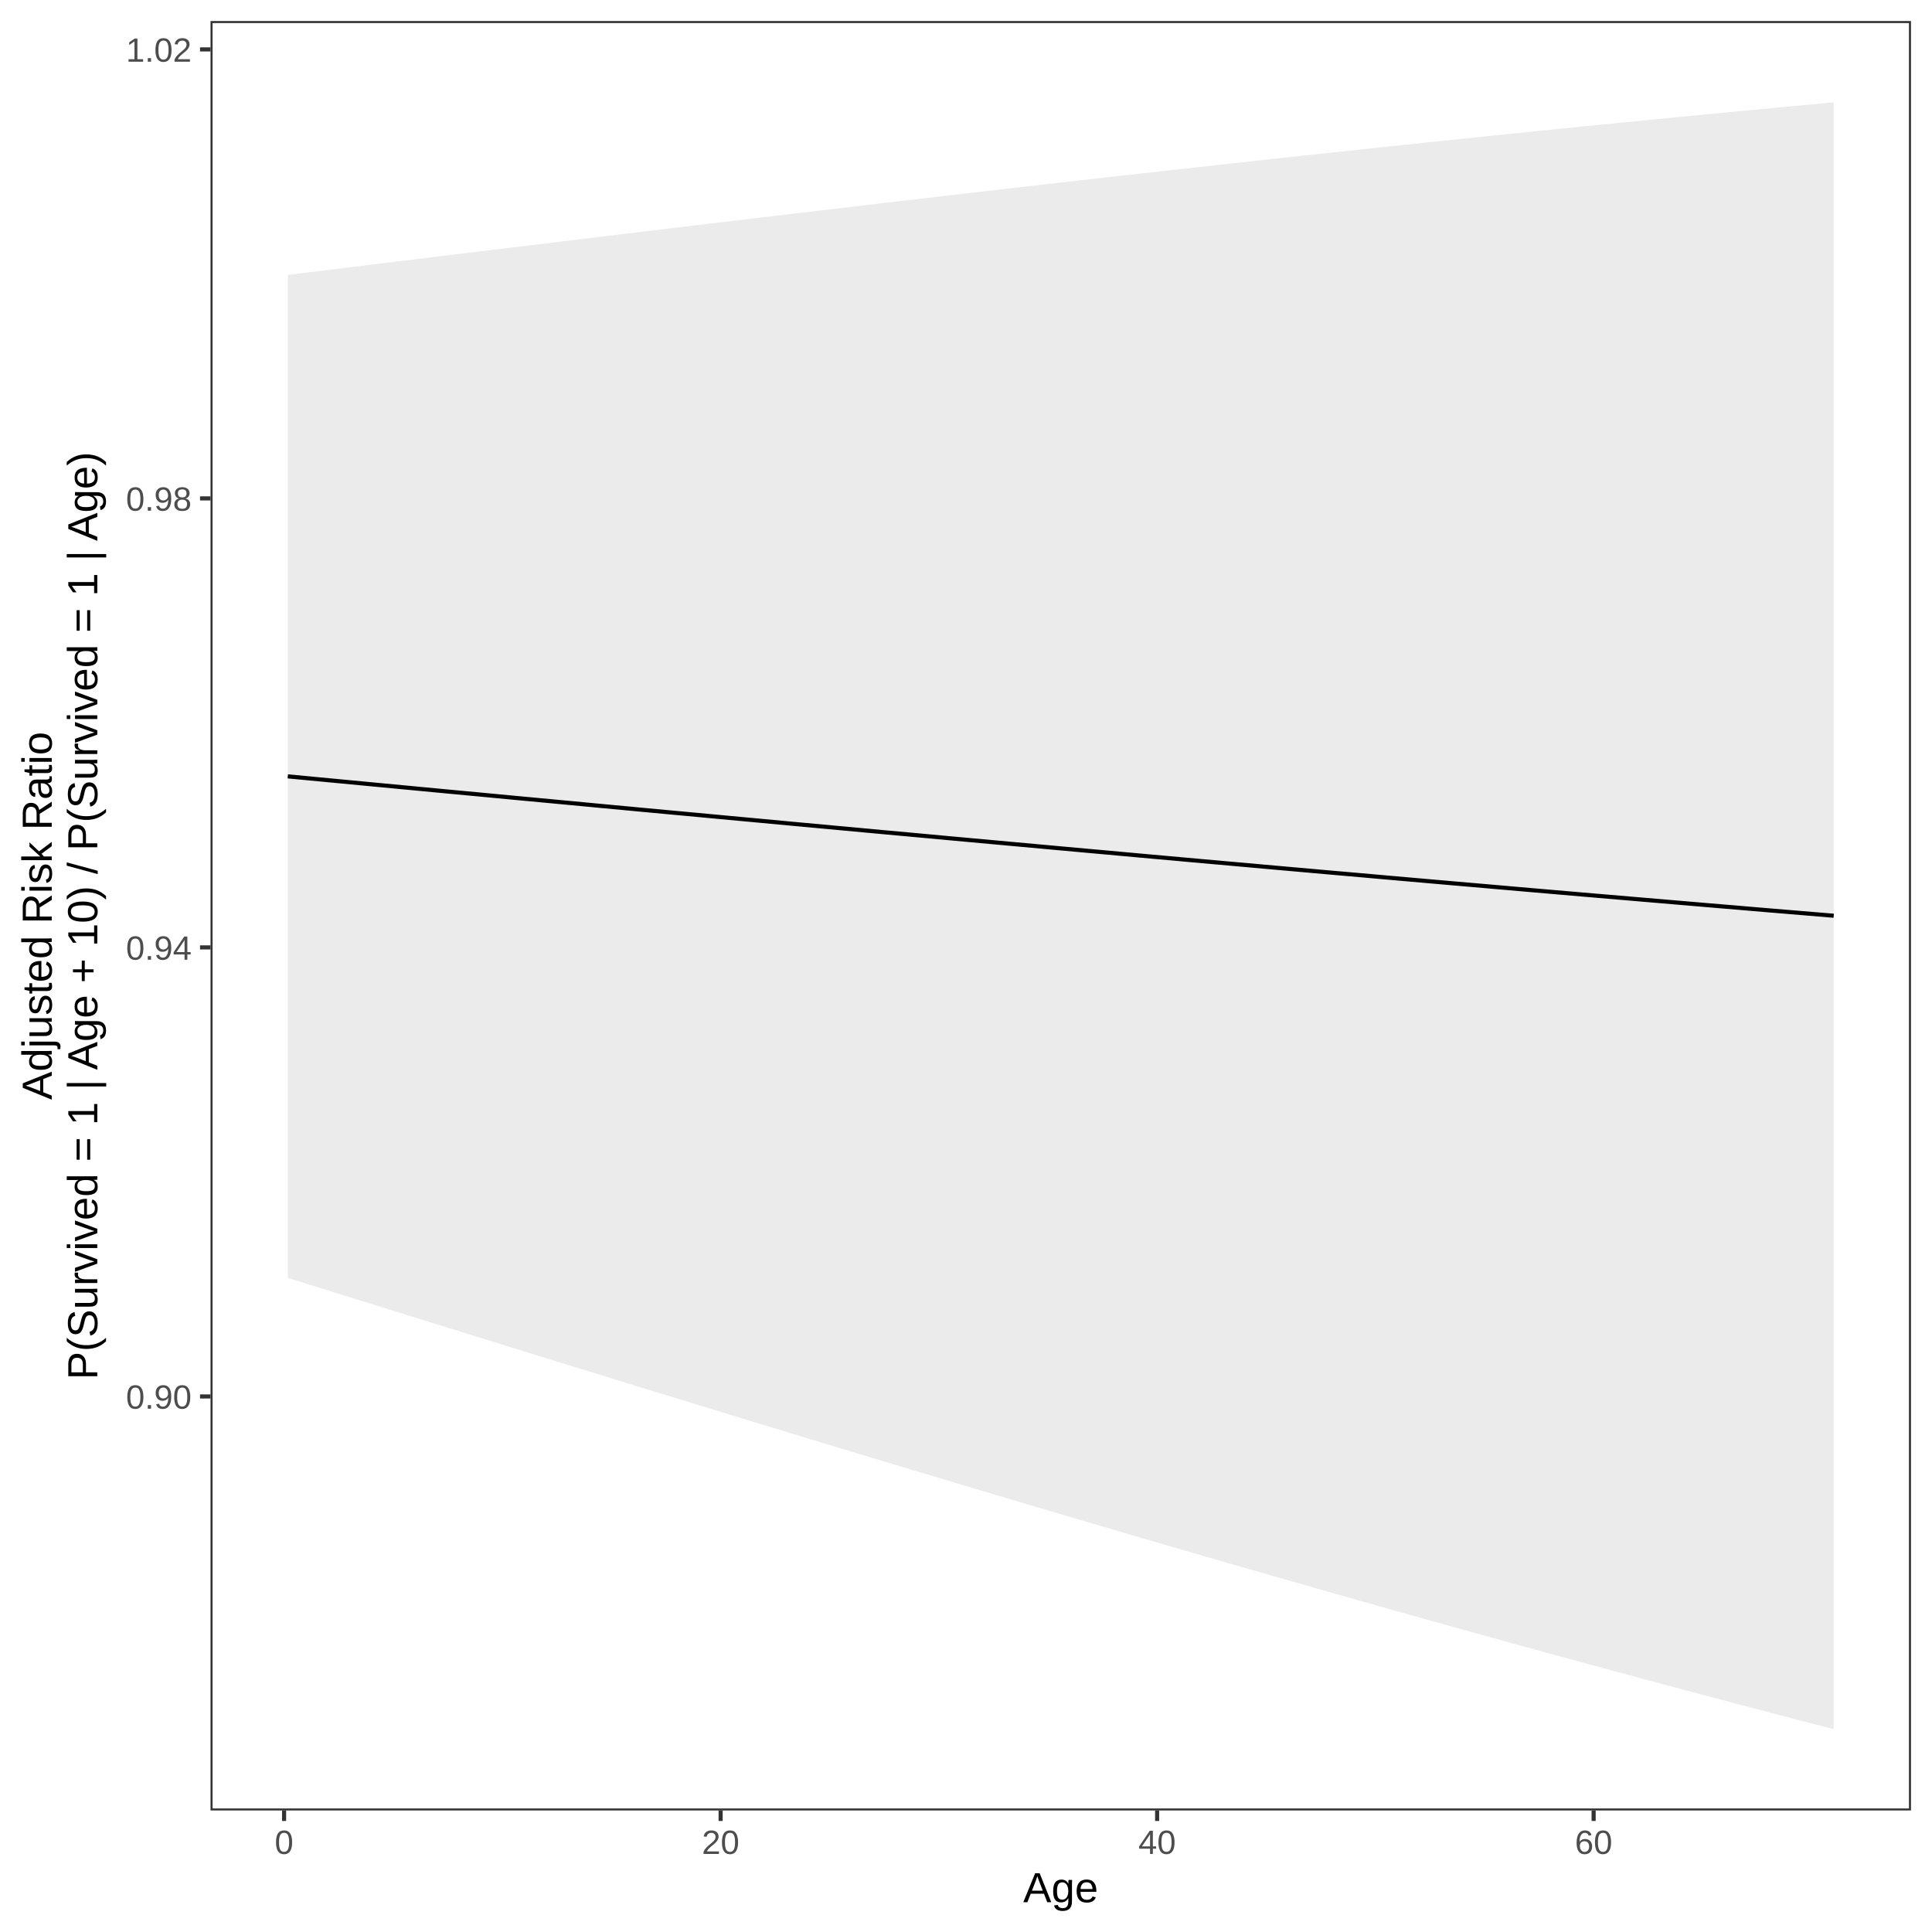
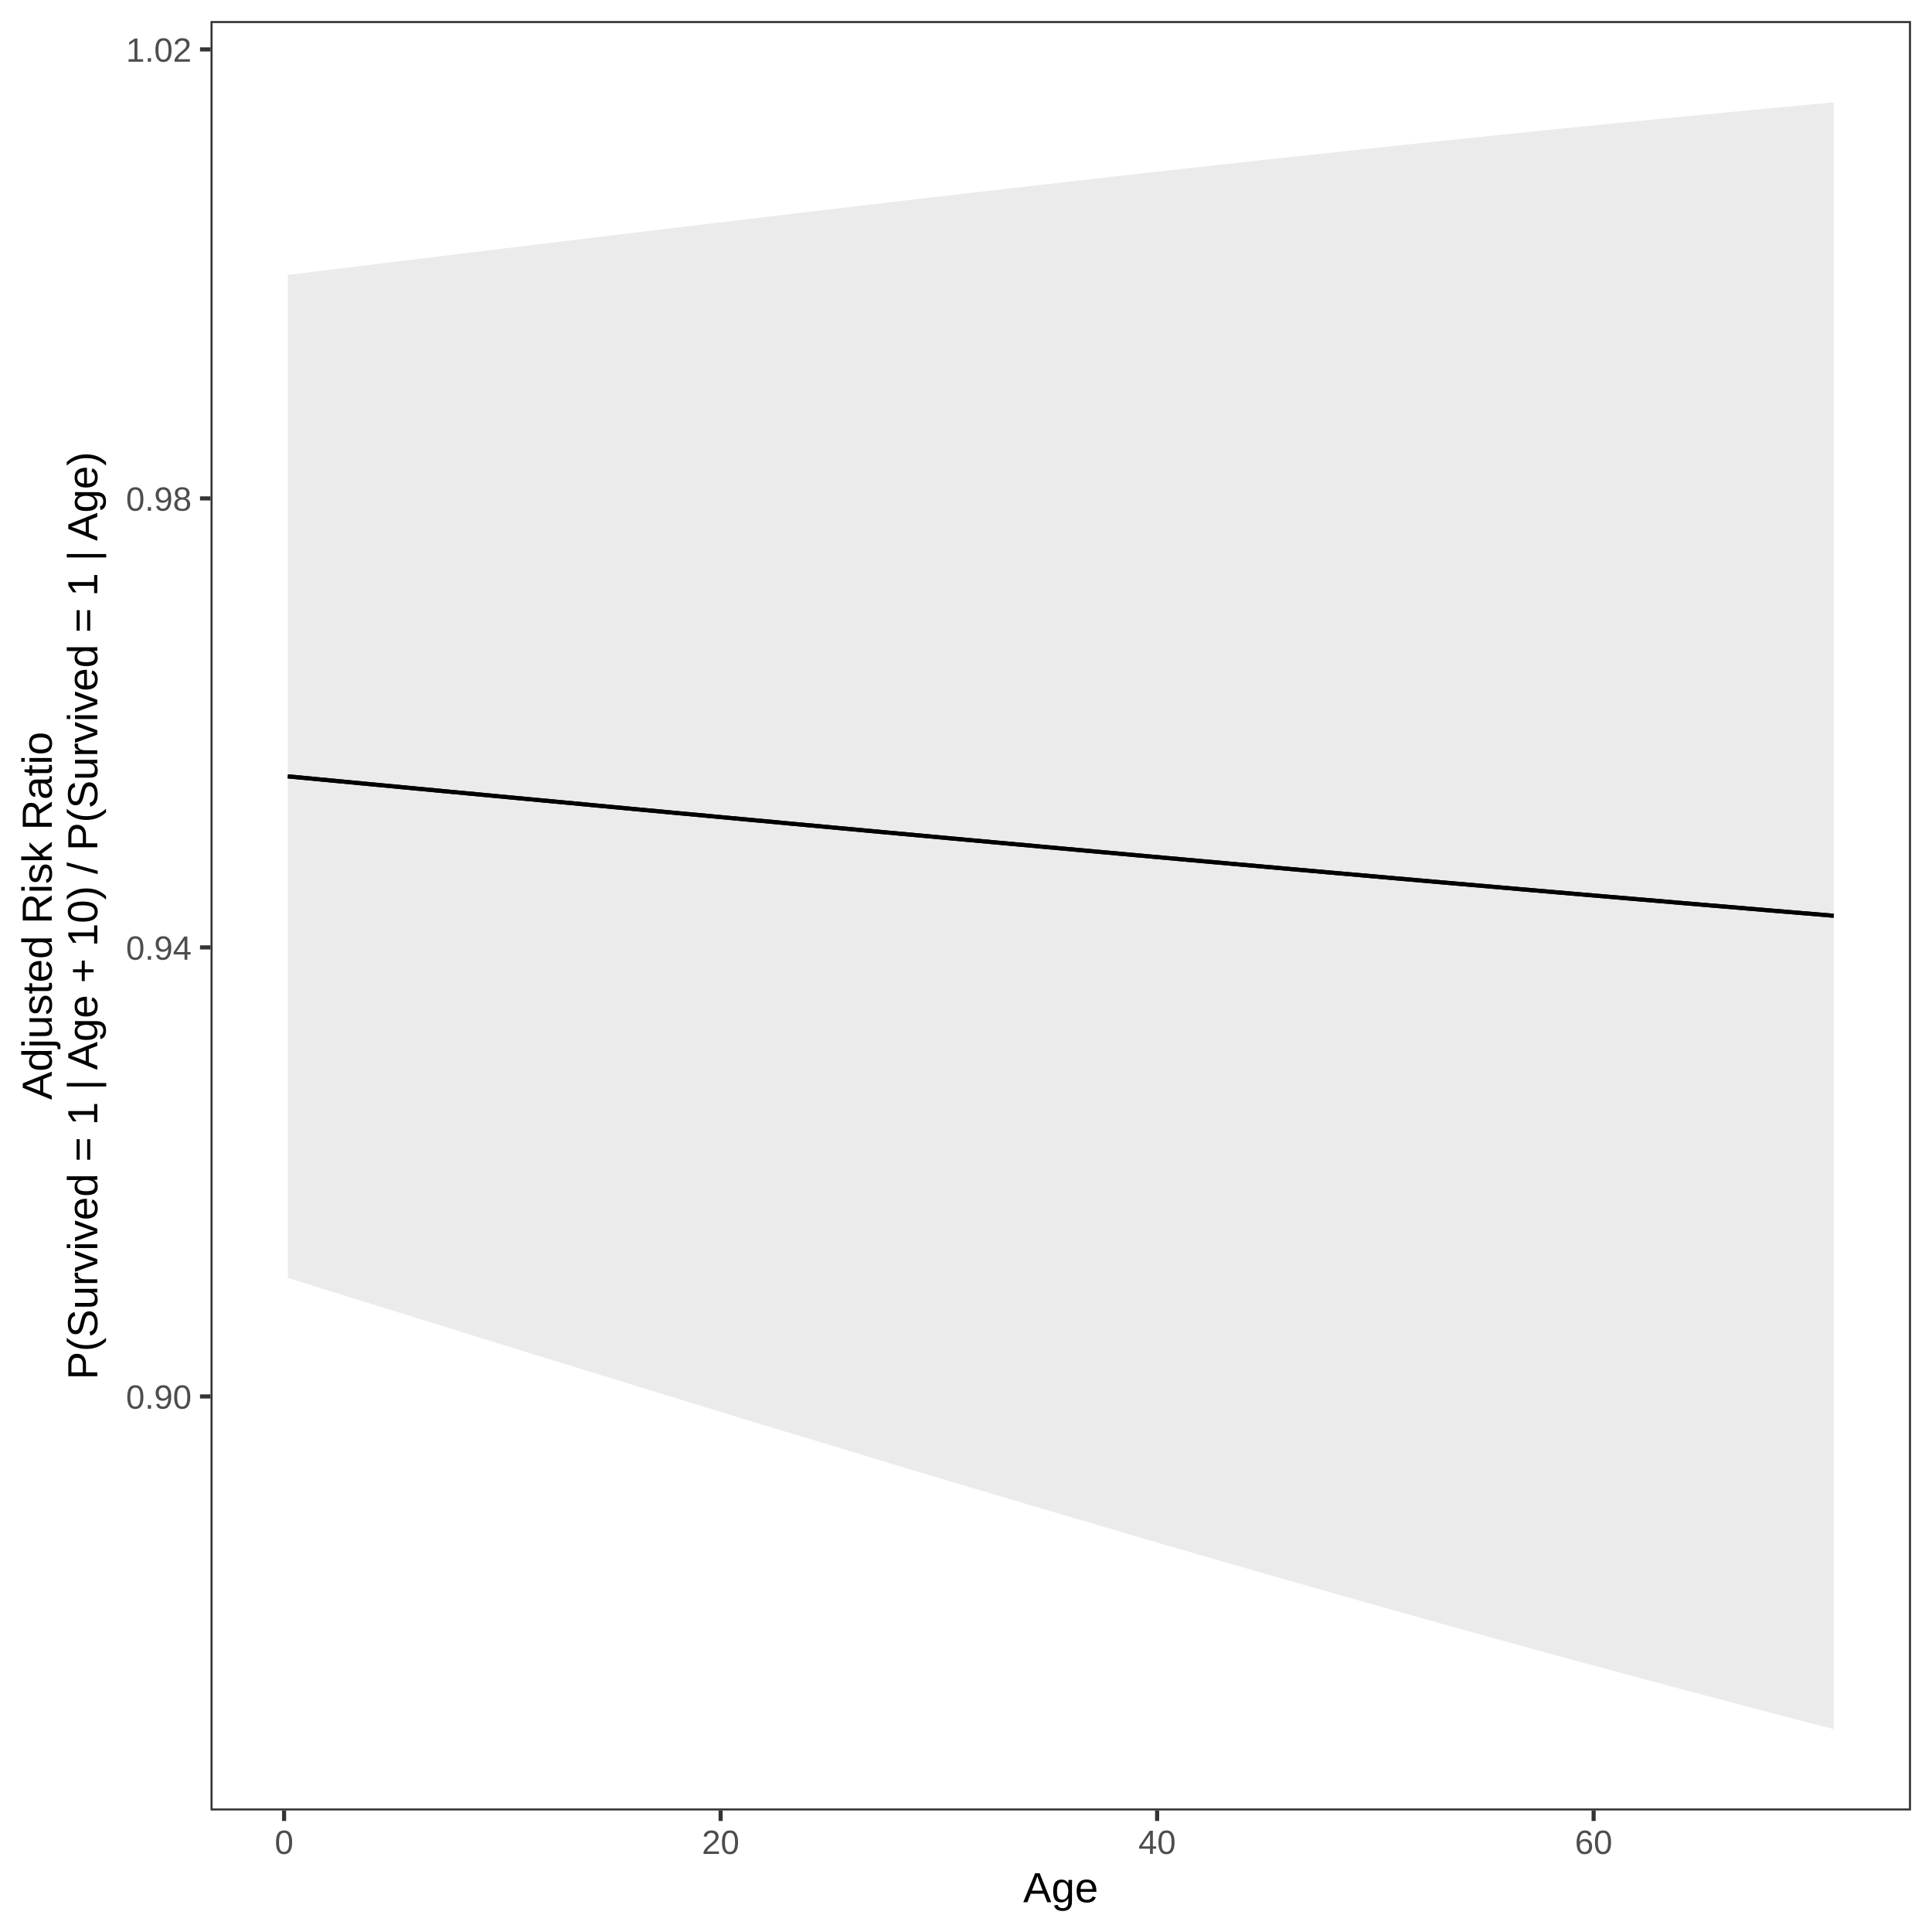
<svg xmlns="http://www.w3.org/2000/svg" class="svglite" width="504.00pt" height="504.00pt" viewBox="0 0 504.00 504.00">
  <defs>
    <style type="text/css">
    .svglite line, .svglite polyline, .svglite polygon, .svglite path, .svglite rect, .svglite circle {
      fill: none;
      stroke: #000000;
      stroke-linecap: round;
      stroke-linejoin: round;
      stroke-miterlimit: 10.00;
    }
    .svglite text {
      white-space: pre;
    }
  </style>
  </defs>
  <rect width="100%" height="100%" style="stroke: none; fill: #FFFFFF;" />
  <defs>
    <clipPath id="cpMC4wMHw1MDQuMDB8MC4wMHw1MDQuMDA=">
      <rect x="0.00" y="0.00" width="504.00" height="504.00" />
    </clipPath>
  </defs>
  <g clip-path="url(#cpMC4wMHw1MDQuMDB8MC4wMHw1MDQuMDA=)">
    <rect x="0.00" y="0.00" width="504.00" height="504.00" style="stroke-width: 1.07; stroke: #FFFFFF; fill: #FFFFFF;" />
  </g>
  <defs>
    <clipPath id="cpNTQuOTJ8NDk4LjUyfDUuNDh8NDcyLjI5">
      <rect x="54.92" y="5.48" width="443.60" height="466.82" />
    </clipPath>
  </defs>
  <g clip-path="url(#cpNTQuOTJ8NDk4LjUyfDUuNDh8NDcyLjI5)">
    <rect x="54.92" y="5.48" width="443.60" height="466.82" style="stroke-width: 1.07; stroke: none; fill: #FFFFFF;" />
-     <polygon points="75.08,71.70 83.31,70.70 91.54,69.69 99.77,68.68 108.00,67.68 116.23,66.67 124.46,65.67 132.69,64.67 140.92,63.67 149.15,62.67 157.38,61.67 165.61,60.68 173.84,59.69 182.07,58.70 190.30,57.72 198.53,56.74 206.76,55.76 214.99,54.79 223.22,53.82 231.45,52.85 239.68,51.89 247.91,50.93 256.14,49.98 264.37,49.03 272.60,48.09 280.83,47.16 289.06,46.22 297.29,45.30 305.52,44.38 313.75,43.47 321.98,42.56 330.21,41.66 338.45,40.76 346.68,39.88 354.91,38.99 363.14,38.12 371.37,37.25 379.60,36.39 387.83,35.54 396.06,34.70 404.29,33.86 412.52,33.03 420.75,32.21 428.98,31.40 437.21,30.59 445.44,29.80 453.67,29.01 461.90,28.23 470.13,27.46 478.36,26.70 478.36,451.08 470.13,448.95 461.90,446.80 453.67,444.64 445.44,442.46 437.21,440.27 428.98,438.07 420.75,435.85 412.52,433.62 404.29,431.38 396.06,429.12 387.83,426.85 379.60,424.56 371.37,422.26 363.14,419.95 354.91,417.63 346.68,415.30 338.45,412.95 330.21,410.60 321.98,408.23 313.75,405.85 305.52,403.46 297.29,401.06 289.06,398.64 280.83,396.22 272.60,393.79 264.37,391.35 256.14,388.90 247.91,386.45 239.68,383.98 231.45,381.50 223.22,379.02 214.99,376.53 206.76,374.03 198.53,371.53 190.30,369.02 182.07,366.50 173.84,363.98 165.61,361.45 157.38,358.92 149.15,356.38 140.92,353.84 132.69,351.29 124.46,348.74 116.23,346.18 108.00,343.62 99.77,341.06 91.54,338.50 83.31,335.93 75.08,333.36 " style="stroke-width: 0.00; stroke: none; stroke-linecap: butt; fill: #333333; fill-opacity: 0.10;" />
-     <polyline points="75.08,71.70 83.31,70.70 91.54,69.69 99.77,68.68 108.00,67.68 116.23,66.67 124.46,65.67 132.69,64.67 140.92,63.67 149.15,62.67 157.38,61.67 165.61,60.68 173.84,59.69 182.07,58.70 190.30,57.72 198.53,56.74 206.76,55.76 214.99,54.79 223.22,53.82 231.45,52.85 239.68,51.89 247.91,50.93 256.14,49.98 264.37,49.03 272.60,48.09 280.83,47.16 289.06,46.22 297.29,45.30 305.52,44.38 313.75,43.47 321.98,42.56 330.21,41.66 338.45,40.76 346.68,39.88 354.91,38.99 363.14,38.12 371.37,37.25 379.60,36.39 387.83,35.54 396.06,34.70 404.29,33.86 412.52,33.03 420.75,32.21 428.98,31.40 437.21,30.59 445.44,29.80 453.67,29.01 461.90,28.23 470.13,27.46 478.36,26.70 " style="stroke-width: 1.07; stroke: none; stroke-linecap: butt;" />
-     <polyline points="478.36,451.08 470.13,448.95 461.90,446.80 453.67,444.64 445.44,442.46 437.21,440.27 428.98,438.07 420.75,435.85 412.52,433.62 404.29,431.38 396.06,429.12 387.83,426.85 379.60,424.56 371.37,422.26 363.14,419.95 354.91,417.63 346.68,415.30 338.45,412.95 330.21,410.60 321.98,408.23 313.75,405.85 305.52,403.46 297.29,401.06 289.06,398.64 280.83,396.22 272.60,393.79 264.37,391.35 256.14,388.90 247.91,386.45 239.68,383.98 231.45,381.50 223.22,379.02 214.99,376.53 206.76,374.03 198.53,371.53 190.30,369.02 182.07,366.50 173.84,363.98 165.61,361.45 157.38,358.92 149.15,356.38 140.92,353.84 132.69,351.29 124.46,348.74 116.23,346.18 108.00,343.62 99.77,341.06 91.54,338.50 83.31,335.93 75.08,333.36 " style="stroke-width: 1.07; stroke: none; stroke-linecap: butt;" />
+     <polygon points="75.08,71.71 83.31,70.70 91.54,69.69 99.77,68.68 108.00,67.68 116.23,66.67 124.46,65.67 132.69,64.67 140.92,63.67 149.15,62.67 157.38,61.68 165.61,60.68 173.84,59.69 182.07,58.70 190.30,57.72 198.53,56.74 206.76,55.76 214.99,54.79 223.22,53.82 231.45,52.85 239.68,51.89 247.91,50.93 256.14,49.98 264.37,49.04 272.60,48.09 280.83,47.16 289.06,46.23 297.29,45.30 305.52,44.38 313.75,43.47 321.98,42.56 330.21,41.66 338.45,40.76 346.68,39.88 354.91,39.00 363.14,38.12 371.37,37.25 379.60,36.40 387.83,35.54 396.06,34.70 404.29,33.86 412.52,33.03 420.75,32.21 428.98,31.40 437.21,30.59 445.44,29.80 453.67,29.01 461.90,28.23 470.13,27.46 478.36,26.70 478.36,451.08 470.13,448.95 461.90,446.80 453.67,444.64 445.44,442.46 437.21,440.27 428.98,438.07 420.75,435.85 412.52,433.62 404.29,431.38 396.06,429.12 387.83,426.85 379.60,424.56 371.37,422.26 363.14,419.95 354.91,417.63 346.68,415.30 338.45,412.95 330.21,410.60 321.98,408.23 313.75,405.85 305.52,403.46 297.29,401.06 289.06,398.64 280.83,396.22 272.60,393.79 264.37,391.35 256.14,388.90 247.91,386.45 239.68,383.98 231.45,381.50 223.22,379.02 214.99,376.53 206.76,374.03 198.53,371.53 190.30,369.02 182.07,366.50 173.84,363.98 165.61,361.45 157.38,358.92 149.15,356.38 140.92,353.83 132.69,351.29 124.46,348.73 116.23,346.18 108.00,343.62 99.77,341.06 91.54,338.50 83.31,335.93 75.08,333.36 " style="stroke-width: 0.00; stroke: none; stroke-linecap: butt; fill: #333333; fill-opacity: 0.10;" />
+     <polyline points="75.08,71.71 83.31,70.70 91.54,69.69 99.77,68.68 108.00,67.68 116.23,66.67 124.46,65.67 132.69,64.67 140.92,63.67 149.15,62.67 157.38,61.68 165.61,60.68 173.84,59.69 182.07,58.70 190.30,57.72 198.53,56.74 206.76,55.76 214.99,54.79 223.22,53.82 231.45,52.85 239.68,51.89 247.91,50.93 256.14,49.98 264.37,49.04 272.60,48.09 280.83,47.16 289.06,46.23 297.29,45.30 305.52,44.38 313.75,43.47 321.98,42.56 330.21,41.66 338.45,40.76 346.68,39.88 354.91,39.00 363.14,38.12 371.37,37.25 379.60,36.40 387.83,35.54 396.06,34.70 404.29,33.86 412.52,33.03 420.75,32.21 428.98,31.40 437.21,30.59 445.44,29.80 453.67,29.01 461.90,28.23 470.13,27.46 478.36,26.70 " style="stroke-width: 1.07; stroke: none; stroke-linecap: butt;" />
+     <polyline points="478.36,451.08 470.13,448.95 461.90,446.80 453.67,444.64 445.44,442.46 437.21,440.27 428.98,438.07 420.75,435.85 412.52,433.62 404.29,431.38 396.06,429.12 387.83,426.85 379.60,424.56 371.37,422.26 363.14,419.95 354.91,417.63 346.68,415.30 338.45,412.95 330.21,410.60 321.98,408.23 313.75,405.85 305.52,403.46 297.29,401.06 289.06,398.64 280.83,396.22 272.60,393.79 264.37,391.35 256.14,388.90 247.91,386.45 239.68,383.98 231.45,381.50 223.22,379.02 214.99,376.53 206.76,374.03 198.53,371.53 190.30,369.02 182.07,366.50 173.84,363.98 165.61,361.45 157.38,358.92 149.15,356.38 140.92,353.83 132.69,351.29 124.46,348.73 116.23,346.18 108.00,343.62 99.77,341.06 91.54,338.50 83.31,335.93 75.08,333.36 " style="stroke-width: 1.07; stroke: none; stroke-linecap: butt;" />
+     <polyline points="75.08,202.53 83.31,203.31 91.54,204.09 99.77,204.87 108.00,205.65 116.23,206.43 124.46,207.20 132.69,207.98 140.92,208.75 149.15,209.52 157.38,210.30 165.61,211.07 173.84,211.84 182.07,212.60 190.30,213.37 198.53,214.13 206.76,214.90 214.99,215.66 223.22,216.42 231.45,217.18 239.68,217.93 247.91,218.69 256.14,219.44 264.37,220.19 272.60,220.94 280.83,221.69 289.06,222.43 297.29,223.18 305.52,223.92 313.75,224.66 321.98,225.39 330.21,226.13 338.45,226.86 346.68,227.59 354.91,228.31 363.14,229.04 371.37,229.76 379.60,230.48 387.83,231.19 396.06,231.91 404.29,232.62 412.52,233.33 420.75,234.03 428.98,234.73 437.21,235.43 445.44,236.13 453.67,236.82 461.90,237.52 470.13,238.20 478.36,238.89 " style="stroke-width: 1.07; stroke-linecap: butt;" />
    <polyline points="75.08,202.53 83.31,203.31 91.54,204.09 99.77,204.87 108.00,205.65 116.23,206.43 124.46,207.20 132.69,207.98 140.92,208.75 149.15,209.52 157.38,210.30 165.61,211.07 173.84,211.84 182.07,212.60 190.30,213.37 198.53,214.13 206.76,214.90 214.99,215.66 223.22,216.42 231.45,217.18 239.68,217.93 247.91,218.69 256.14,219.44 264.37,220.19 272.60,220.94 280.83,221.69 289.06,222.43 297.29,223.18 305.52,223.92 313.75,224.66 321.98,225.39 330.21,226.13 338.45,226.86 346.68,227.59 354.91,228.31 363.14,229.04 371.37,229.76 379.60,230.48 387.83,231.19 396.06,231.91 404.29,232.62 412.52,233.33 420.75,234.03 428.98,234.73 437.21,235.43 445.44,236.13 453.67,236.82 461.90,237.52 470.13,238.20 478.36,238.89 " style="stroke-width: 1.07; stroke-linecap: butt;" />
    <rect x="54.92" y="5.48" width="443.60" height="466.82" style="stroke-width: 1.07; stroke: #333333;" />
  </g>
  <g clip-path="url(#cpMC4wMHw1MDQuMDB8MC4wMHw1MDQuMDA=)">
-     <text x="49.99" y="367.49" text-anchor="end" style="font-size: 8.80px;fill: #4D4D4D; font-family: &quot;Arimo&quot;;" textLength="19.58px" lengthAdjust="spacingAndGlyphs">0.90</text>
-     <text x="49.99" y="250.36" text-anchor="end" style="font-size: 8.80px;fill: #4D4D4D; font-family: &quot;Arimo&quot;;" textLength="19.58px" lengthAdjust="spacingAndGlyphs">0.94</text>
-     <text x="49.99" y="133.23" text-anchor="end" style="font-size: 8.80px;fill: #4D4D4D; font-family: &quot;Arimo&quot;;" textLength="19.58px" lengthAdjust="spacingAndGlyphs">0.98</text>
-     <text x="49.99" y="16.10" text-anchor="end" style="font-size: 8.80px;fill: #4D4D4D; font-family: &quot;Arimo&quot;;" textLength="19.58px" lengthAdjust="spacingAndGlyphs">1.02</text>
+     <text x="49.99" y="367.49" text-anchor="end" style="font-size: 8.80px;fill: #4D4D4D; font-family: &quot;Arial&quot;;" textLength="19.58px" lengthAdjust="spacingAndGlyphs">0.90</text>
+     <text x="49.99" y="250.36" text-anchor="end" style="font-size: 8.80px;fill: #4D4D4D; font-family: &quot;Arial&quot;;" textLength="19.58px" lengthAdjust="spacingAndGlyphs">0.94</text>
+     <text x="49.99" y="133.23" text-anchor="end" style="font-size: 8.80px;fill: #4D4D4D; font-family: &quot;Arial&quot;;" textLength="19.58px" lengthAdjust="spacingAndGlyphs">0.98</text>
+     <text x="49.99" y="16.10" text-anchor="end" style="font-size: 8.80px;fill: #4D4D4D; font-family: &quot;Arial&quot;;" textLength="19.58px" lengthAdjust="spacingAndGlyphs">1.02</text>
    <polyline points="52.18,364.29 54.92,364.29 " style="stroke-width: 1.07; stroke: #333333; stroke-linecap: butt;" />
    <polyline points="52.18,247.15 54.92,247.15 " style="stroke-width: 1.07; stroke: #333333; stroke-linecap: butt;" />
    <polyline points="52.18,130.02 54.92,130.02 " style="stroke-width: 1.07; stroke: #333333; stroke-linecap: butt;" />
    <polyline points="52.18,12.89 54.92,12.89 " style="stroke-width: 1.07; stroke: #333333; stroke-linecap: butt;" />
    <polyline points="74.11,475.03 74.11,472.29 " style="stroke-width: 1.07; stroke: #333333; stroke-linecap: butt;" />
    <polyline points="187.99,475.03 187.99,472.29 " style="stroke-width: 1.07; stroke: #333333; stroke-linecap: butt;" />
    <polyline points="301.86,475.03 301.86,472.29 " style="stroke-width: 1.07; stroke: #333333; stroke-linecap: butt;" />
    <polyline points="415.73,475.03 415.73,472.29 " style="stroke-width: 1.07; stroke: #333333; stroke-linecap: butt;" />
-     <text x="74.11" y="483.64" text-anchor="middle" style="font-size: 8.80px;fill: #4D4D4D; font-family: &quot;Arimo&quot;;" textLength="5.59px" lengthAdjust="spacingAndGlyphs">0</text>
-     <text x="187.99" y="483.64" text-anchor="middle" style="font-size: 8.80px;fill: #4D4D4D; font-family: &quot;Arimo&quot;;" textLength="11.19px" lengthAdjust="spacingAndGlyphs">20</text>
-     <text x="301.86" y="483.64" text-anchor="middle" style="font-size: 8.80px;fill: #4D4D4D; font-family: &quot;Arimo&quot;;" textLength="11.19px" lengthAdjust="spacingAndGlyphs">40</text>
-     <text x="415.73" y="483.64" text-anchor="middle" style="font-size: 8.80px;fill: #4D4D4D; font-family: &quot;Arimo&quot;;" textLength="11.19px" lengthAdjust="spacingAndGlyphs">60</text>
-     <text x="276.72" y="496.23" text-anchor="middle" style="font-size: 11.00px; font-family: &quot;Arimo&quot;;" textLength="21.28px" lengthAdjust="spacingAndGlyphs">Age</text>
-     <text transform="translate(13.50,238.89) rotate(-90)" text-anchor="middle" style="font-size: 11.00px; font-family: &quot;Arimo&quot;;" textLength="106.19px" lengthAdjust="spacingAndGlyphs">Adjusted Risk Ratio</text>
-     <text transform="translate(25.38,238.89) rotate(-90)" text-anchor="middle" style="font-size: 11.00px; font-family: &quot;Arimo&quot;;" textLength="278.34px" lengthAdjust="spacingAndGlyphs">P(Survived = 1 | Age + 10) / P(Survived = 1 | Age)</text>
+     <text x="74.11" y="483.64" text-anchor="middle" style="font-size: 8.80px;fill: #4D4D4D; font-family: &quot;Arial&quot;;" textLength="5.59px" lengthAdjust="spacingAndGlyphs">0</text>
+     <text x="187.99" y="483.64" text-anchor="middle" style="font-size: 8.80px;fill: #4D4D4D; font-family: &quot;Arial&quot;;" textLength="11.19px" lengthAdjust="spacingAndGlyphs">20</text>
+     <text x="301.86" y="483.64" text-anchor="middle" style="font-size: 8.80px;fill: #4D4D4D; font-family: &quot;Arial&quot;;" textLength="11.19px" lengthAdjust="spacingAndGlyphs">40</text>
+     <text x="415.73" y="483.64" text-anchor="middle" style="font-size: 8.80px;fill: #4D4D4D; font-family: &quot;Arial&quot;;" textLength="11.19px" lengthAdjust="spacingAndGlyphs">60</text>
+     <text x="276.72" y="496.23" text-anchor="middle" style="font-size: 11.00px; font-family: &quot;Arial&quot;;" textLength="21.28px" lengthAdjust="spacingAndGlyphs">Age</text>
+     <text transform="translate(13.50,238.89) rotate(-90)" text-anchor="middle" style="font-size: 11.00px; font-family: &quot;Arial&quot;;" textLength="106.19px" lengthAdjust="spacingAndGlyphs">Adjusted Risk Ratio</text>
+     <text transform="translate(25.38,238.89) rotate(-90)" text-anchor="middle" style="font-size: 11.00px; font-family: &quot;Arial&quot;;" textLength="278.34px" lengthAdjust="spacingAndGlyphs">P(Survived = 1 | Age + 10) / P(Survived = 1 | Age)</text>
  </g>
</svg>
